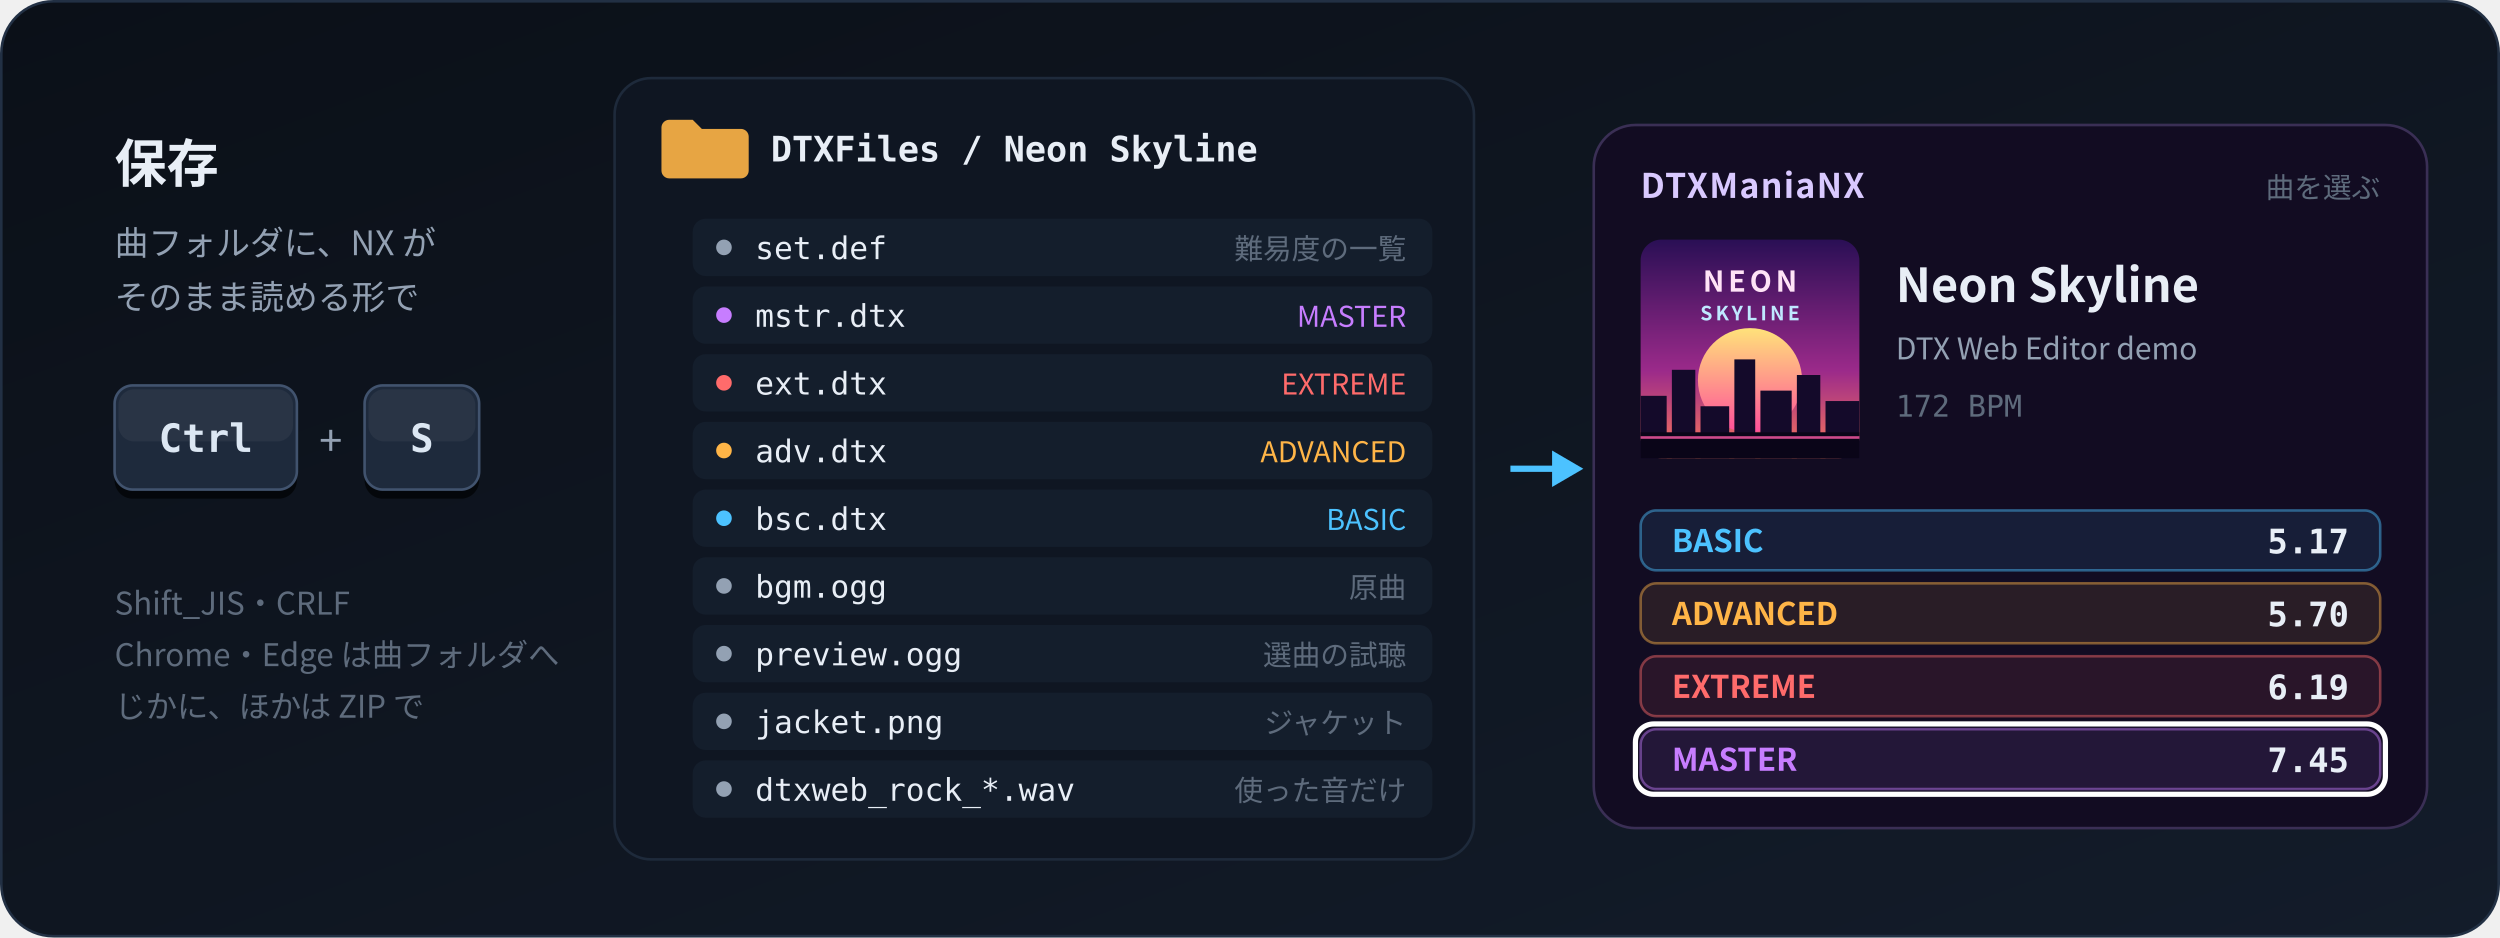
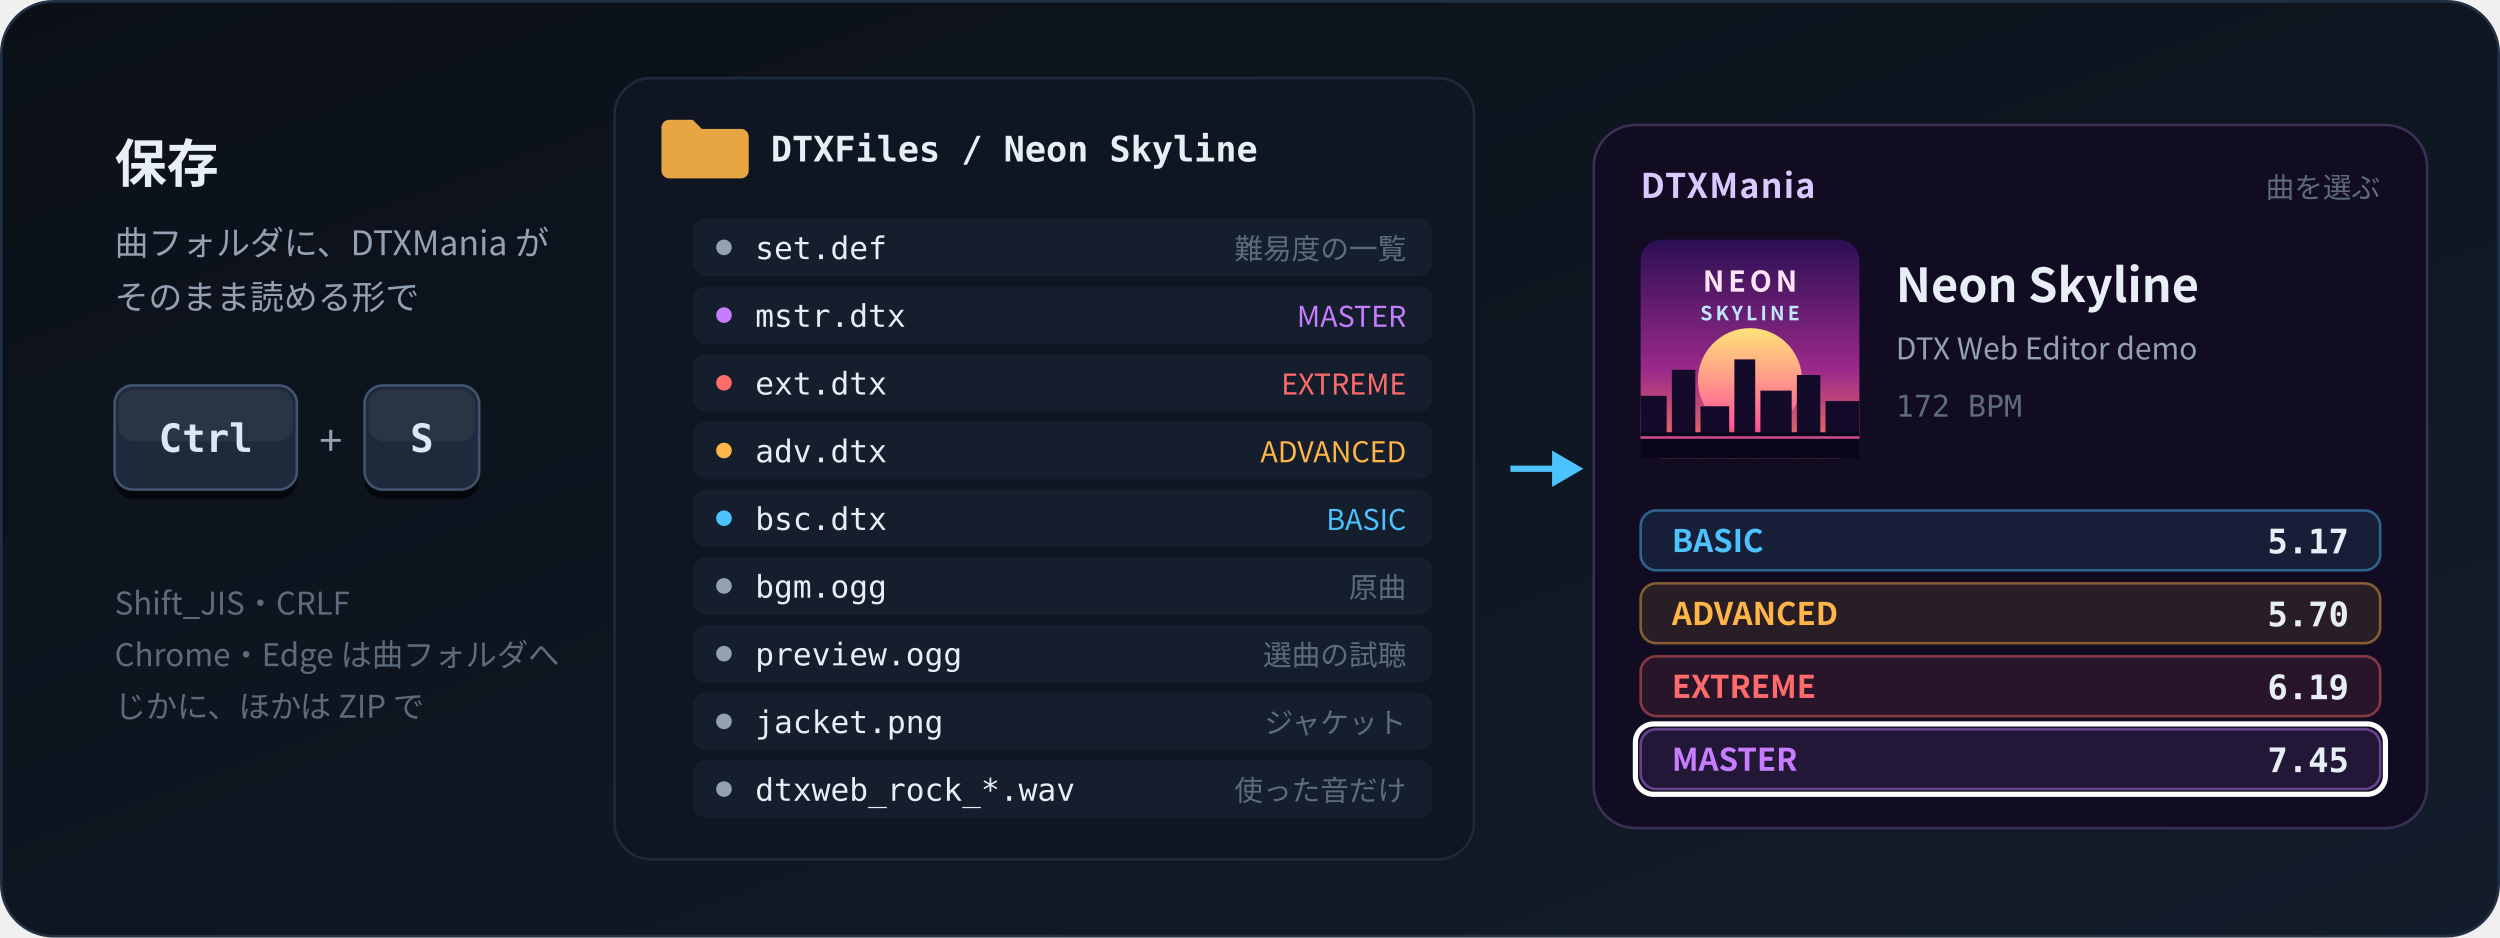
<svg xmlns="http://www.w3.org/2000/svg" width="960" height="360" viewBox="0 0 960 360" role="img" aria-labelledby="title desc">
  <style>
text{font-family:'Hiragino Sans','Hiragino Kaku Gothic ProN','Yu Gothic UI','Yu Gothic','Meiryo','Noto Sans JP','Noto Sans CJK JP',system-ui,sans-serif}
.mono{font-family:'JetBrains Mono','SF Mono','Cascadia Mono',Consolas,Menlo,monospace}
.fb{transform-box:fill-box;transform-origin:50% 50%}
.fl{transform-box:fill-box;transform-origin:0 50%}
@keyframes kps{0%{transform:translateY(0)}6.75%{transform:translateY(0)}7.5%{transform:translateY(3.5px)}10.625%{transform:translateY(3.5px)}11.875%{transform:translateY(0)}100%{transform:translateY(0)}}
.kps{animation:kps 8s linear infinite}
@keyframes kgs{0%{opacity:0}6.75%{opacity:0}7.5%{opacity:1}16.25%{opacity:0}100%{opacity:0}}
.kgs{opacity:0;animation:kgs 8s linear infinite}
@keyframes f0{0%{transform:translateX(-14px);opacity:0}12.5%{transform:translateX(-14px);opacity:0}15.625%{transform:translateX(0);opacity:1}92.5%{transform:translateX(0);opacity:1}97.5%{transform:translateX(0);opacity:0}100%{transform:translateX(-14px);opacity:0}}
.f0{animation:f0 8s ease-out infinite}
@keyframes f1{0%{transform:translateX(-14px);opacity:0}14.625%{transform:translateX(-14px);opacity:0}17.75%{transform:translateX(0);opacity:1}92.5%{transform:translateX(0);opacity:1}97.5%{transform:translateX(0);opacity:0}100%{transform:translateX(-14px);opacity:0}}
.f1{animation:f1 8s ease-out infinite}
@keyframes f2{0%{transform:translateX(-14px);opacity:0}16.75%{transform:translateX(-14px);opacity:0}19.875%{transform:translateX(0);opacity:1}92.5%{transform:translateX(0);opacity:1}97.5%{transform:translateX(0);opacity:0}100%{transform:translateX(-14px);opacity:0}}
.f2{animation:f2 8s ease-out infinite}
@keyframes f3{0%{transform:translateX(-14px);opacity:0}18.875%{transform:translateX(-14px);opacity:0}22%{transform:translateX(0);opacity:1}92.5%{transform:translateX(0);opacity:1}97.5%{transform:translateX(0);opacity:0}100%{transform:translateX(-14px);opacity:0}}
.f3{animation:f3 8s ease-out infinite}
@keyframes f4{0%{transform:translateX(-14px);opacity:0}21%{transform:translateX(-14px);opacity:0}24.125%{transform:translateX(0);opacity:1}92.5%{transform:translateX(0);opacity:1}97.5%{transform:translateX(0);opacity:0}100%{transform:translateX(-14px);opacity:0}}
.f4{animation:f4 8s ease-out infinite}
@keyframes f5{0%{transform:translateX(-14px);opacity:0}23.125%{transform:translateX(-14px);opacity:0}26.25%{transform:translateX(0);opacity:1}92.5%{transform:translateX(0);opacity:1}97.5%{transform:translateX(0);opacity:0}100%{transform:translateX(-14px);opacity:0}}
.f5{animation:f5 8s ease-out infinite}
@keyframes f6{0%{transform:translateX(-14px);opacity:0}25.25%{transform:translateX(-14px);opacity:0}28.375%{transform:translateX(0);opacity:1}92.5%{transform:translateX(0);opacity:1}97.5%{transform:translateX(0);opacity:0}100%{transform:translateX(-14px);opacity:0}}
.f6{animation:f6 8s ease-out infinite}
@keyframes f7{0%{transform:translateX(-14px);opacity:0}27.375%{transform:translateX(-14px);opacity:0}30.5%{transform:translateX(0);opacity:1}92.5%{transform:translateX(0);opacity:1}97.5%{transform:translateX(0);opacity:0}100%{transform:translateX(-14px);opacity:0}}
.f7{animation:f7 8s ease-out infinite}
@keyframes f8{0%{transform:translateX(-14px);opacity:0}29.5%{transform:translateX(-14px);opacity:0}32.625%{transform:translateX(0);opacity:1}92.5%{transform:translateX(0);opacity:1}97.5%{transform:translateX(0);opacity:0}100%{transform:translateX(-14px);opacity:0}}
.f8{animation:f8 8s ease-out infinite}
@keyframes card{0%{transform:translateY(14px);opacity:0}37.5%{transform:translateY(14px);opacity:0}43.125%{transform:translateY(0);opacity:1}92.5%{transform:translateY(0);opacity:1}97.5%{transform:translateY(0);opacity:0}100%{transform:translateY(14px);opacity:0}}
.card{animation:card 8s ease-out infinite}
@keyframes arw{0%{opacity:0}32.5%{opacity:0}37.5%{opacity:1}92.5%{opacity:1}97.5%{opacity:0}100%{opacity:0}}
.arw{animation:arw 8s linear infinite}
@keyframes dp0{0%{opacity:0}43.75%{opacity:0}46.25%{opacity:1}92.5%{opacity:1}97.5%{opacity:0}100%{opacity:0}}
.dp0{animation:dp0 8s linear infinite}
@keyframes dp1{0%{opacity:0}45.625%{opacity:0}48.125%{opacity:1}92.5%{opacity:1}97.5%{opacity:0}100%{opacity:0}}
.dp1{animation:dp1 8s linear infinite}
@keyframes dp2{0%{opacity:0}47.5%{opacity:0}50%{opacity:1}92.5%{opacity:1}97.5%{opacity:0}100%{opacity:0}}
.dp2{animation:dp2 8s linear infinite}
@keyframes dp3{0%{opacity:0}49.375%{opacity:0}51.875%{opacity:1}92.5%{opacity:1}97.5%{opacity:0}100%{opacity:0}}
.dp3{animation:dp3 8s linear infinite}
@keyframes sel{0%{opacity:0}55%{opacity:0}58.75%{opacity:1}66.25%{opacity:0.4}73.75%{opacity:1}92.5%{opacity:1}97.5%{opacity:0}100%{opacity:0}}
.sel{animation:sel 8s ease-in-out infinite}
@media (prefers-reduced-motion:reduce){*{animation:none!important}}
</style>
  <defs>
    <linearGradient id="bg" x1="0" y1="0" x2="1" y2="1">
      <stop offset="0" stop-color="#0B1018" />
      <stop offset="1" stop-color="#131C2A" />
    </linearGradient>
    <filter id="sv-blur" x="-30%" y="-30%" width="160%" height="160%">
      <feGaussianBlur stdDeviation="6" />
    </filter>
    <linearGradient id="jk-sky" x1="0" y1="0" x2="0" y2="1">
      <stop offset="0" stop-color="#2A0F55" />
      <stop offset="0.6" stop-color="#9B2A8A" />
      <stop offset="1" stop-color="#FF7A59" />
    </linearGradient>
    <linearGradient id="jk-sun" x1="0" y1="0" x2="0" y2="1">
      <stop offset="0" stop-color="#FFE27A" />
      <stop offset="1" stop-color="#FF4F9A" />
    </linearGradient>
  </defs>
  <rect x="0.5" y="0.5" width="959" height="359" rx="20" fill="url(#bg)" stroke="#223044" />
  <text x="44" y="70" font-size="20" fill="#E8EEF6" font-weight="700">
    <tspan x="44">保存</tspan>
  </text>
  <text x="44" y="98" font-size="13" fill="#93A1B3">
-     <tspan x="44">曲フォルダに、NX が</tspan>
+     <tspan x="44">曲フォルダに、DTXMania が</tspan>
    <tspan x="44" dy="20.8">そのまま読める形で</tspan>
  </text>
  <rect class="kgs" x="38" y="142" width="152" height="54" rx="12" fill="#4CC2FF" fill-opacity="0.28" filter="url(#sv-blur)" />
  <g transform="translate(44 148)">
    <rect y="3.5" width="70" height="40" rx="7" fill="#04070B" />
    <g class="kps">
      <rect width="70" height="40" rx="7" fill="#1E2A3C" stroke="#41536E" />
      <rect x="1.5" y="1.5" width="67" height="20" rx="6" fill="#fff" fill-opacity="0.05" />
      <text x="35" y="25.55" font-size="15" fill="#DCE7F3" font-weight="700" text-anchor="middle" class="mono">
        <tspan x="35">Ctrl</tspan>
      </text>
    </g>
  </g>
  <text x="127" y="175" font-size="16" fill="#93A1B3" text-anchor="middle">
    <tspan x="127">+</tspan>
  </text>
  <g transform="translate(140 148)">
    <rect y="3.5" width="44" height="40" rx="7" fill="#04070B" />
    <g class="kps">
      <rect width="44" height="40" rx="7" fill="#1E2A3C" stroke="#41536E" />
      <rect x="1.5" y="1.5" width="41" height="20" rx="6" fill="#fff" fill-opacity="0.05" />
      <text x="22" y="25.55" font-size="15" fill="#DCE7F3" font-weight="700" text-anchor="middle" class="mono">
        <tspan x="22">S</tspan>
      </text>
    </g>
  </g>
  <text x="44" y="236" font-size="12" fill="#5E6B7C">
    <tspan x="44">Shift_JIS・CRLF</tspan>
    <tspan x="44" dy="19.8">Chrome・Edge は曲フォルダへ</tspan>
    <tspan x="44" dy="19.8">じかに、ほかは ZIP で</tspan>
  </text>
  <rect x="236" y="30" width="330" height="300" rx="14" fill="#0F1622" stroke="#1E2A3B" />
  <g transform="translate(254 44)">
    <path d="M0 5 a3 3 0 0 1 3 -3 h9 l3.5 3.5 h15 a3 3 0 0 1 3 3 v13 a3 3 0 0 1 -3 3 h-27.5 a3 3 0 0 1 -3 -3 z" fill="#FFB547" fill-opacity="0.9" />
  </g>
  <text x="296" y="62" font-size="13.5" fill="#E8EEF6" font-weight="700" class="mono">
    <tspan x="296">DTXFiles / Neon Skyline</tspan>
  </text>
  <g class="f0">
    <rect x="266" y="84" width="284" height="22" rx="5" fill="#141E2C" />
    <circle cx="278" cy="95" r="3" fill="#93A1B3" />
    <text x="290" y="99.5" font-size="12" fill="#E8EEF6" class="mono">
      <tspan x="290">set.def</tspan>
    </text>
    <text x="540" y="99.5" font-size="11" fill="#5E6B7C" text-anchor="end">
      <tspan x="540">難易度の一覧</tspan>
    </text>
  </g>
  <g class="f1">
    <rect x="266" y="110" width="284" height="22" rx="5" fill="#141E2C" />
    <circle cx="278" cy="121" r="3" fill="#C77DFF" />
    <text x="290" y="125.5" font-size="12" fill="#E8EEF6" class="mono">
      <tspan x="290">mstr.dtx</tspan>
    </text>
    <text x="540" y="125.5" font-size="11" fill="#C77DFF" text-anchor="end">
      <tspan x="540">MASTER</tspan>
    </text>
  </g>
  <g class="f2">
    <rect x="266" y="136" width="284" height="22" rx="5" fill="#141E2C" />
    <circle cx="278" cy="147" r="3" fill="#FF6B6B" />
    <text x="290" y="151.5" font-size="12" fill="#E8EEF6" class="mono">
      <tspan x="290">ext.dtx</tspan>
    </text>
    <text x="540" y="151.5" font-size="11" fill="#FF6B6B" text-anchor="end">
      <tspan x="540">EXTREME</tspan>
    </text>
  </g>
  <g class="f3">
    <rect x="266" y="162" width="284" height="22" rx="5" fill="#141E2C" />
    <circle cx="278" cy="173" r="3" fill="#FFB547" />
    <text x="290" y="177.5" font-size="12" fill="#E8EEF6" class="mono">
      <tspan x="290">adv.dtx</tspan>
    </text>
    <text x="540" y="177.5" font-size="11" fill="#FFB547" text-anchor="end">
      <tspan x="540">ADVANCED</tspan>
    </text>
  </g>
  <g class="f4">
    <rect x="266" y="188" width="284" height="22" rx="5" fill="#141E2C" />
    <circle cx="278" cy="199" r="3" fill="#4CC2FF" />
    <text x="290" y="203.5" font-size="12" fill="#E8EEF6" class="mono">
      <tspan x="290">bsc.dtx</tspan>
    </text>
    <text x="540" y="203.5" font-size="11" fill="#4CC2FF" text-anchor="end">
      <tspan x="540">BASIC</tspan>
    </text>
  </g>
  <g class="f5">
    <rect x="266" y="214" width="284" height="22" rx="5" fill="#141E2C" />
    <circle cx="278" cy="225" r="3" fill="#93A1B3" />
    <text x="290" y="229.5" font-size="12" fill="#E8EEF6" class="mono">
      <tspan x="290">bgm.ogg</tspan>
    </text>
    <text x="540" y="229.5" font-size="11" fill="#5E6B7C" text-anchor="end">
      <tspan x="540">原曲</tspan>
    </text>
  </g>
  <g class="f6">
    <rect x="266" y="240" width="284" height="22" rx="5" fill="#141E2C" />
    <circle cx="278" cy="251" r="3" fill="#93A1B3" />
    <text x="290" y="255.5" font-size="12" fill="#E8EEF6" class="mono">
      <tspan x="290">preview.ogg</tspan>
    </text>
    <text x="540" y="255.5" font-size="11" fill="#5E6B7C" text-anchor="end">
      <tspan x="540">選曲の試聴</tspan>
    </text>
  </g>
  <g class="f7">
    <rect x="266" y="266" width="284" height="22" rx="5" fill="#141E2C" />
    <circle cx="278" cy="277" r="3" fill="#93A1B3" />
    <text x="290" y="281.5" font-size="12" fill="#E8EEF6" class="mono">
      <tspan x="290">jacket.png</tspan>
    </text>
    <text x="540" y="281.5" font-size="11" fill="#5E6B7C" text-anchor="end">
      <tspan x="540">ジャケット</tspan>
    </text>
  </g>
  <g class="f8">
    <rect x="266" y="292" width="284" height="22" rx="5" fill="#141E2C" />
    <circle cx="278" cy="303" r="3" fill="#93A1B3" />
    <text x="290" y="307.5" font-size="12" fill="#E8EEF6" class="mono">
      <tspan x="290">dtxweb_rock_*.wav</tspan>
    </text>
    <text x="540" y="307.5" font-size="11" fill="#5E6B7C" text-anchor="end">
      <tspan x="540">使った音だけ</tspan>
    </text>
  </g>
  <g class="arw">
    <path d="M580 180 H602" stroke="#4CC2FF" stroke-width="2.4" />
    <path d="M596 173 L608 180 L596 187 Z" fill="#4CC2FF" />
  </g>
  <g class="card">
    <rect x="612" y="48" width="320" height="270" rx="16" fill="#120C22" stroke="#3A2F55" />
    <text x="630" y="76" font-size="13" fill="#D9C9FF" font-weight="700" letter-spacing="0.5">
-       <tspan x="630">DTXManiaNX</tspan>
+       <tspan x="630">DTXMania</tspan>
    </text>
    <text x="914" y="76" font-size="11" fill="#5E6B7C" text-anchor="end">
      <tspan x="914">曲を選ぶ</tspan>
    </text>
    <g transform="translate(630 92)">
      <rect width="84" height="84" rx="8" fill="url(#jk-sky)" />
      <circle cx="42" cy="54" r="20" fill="url(#jk-sun)" />
      <rect x="0" y="60" width="10" height="24" fill="#140A2A" />
      <rect x="12" y="50" width="9" height="34" fill="#140A2A" />
      <rect x="23" y="64" width="11" height="20" fill="#140A2A" />
      <rect x="36" y="46" width="8" height="38" fill="#140A2A" />
      <rect x="46" y="58" width="12" height="26" fill="#140A2A" />
      <rect x="60" y="52" width="9" height="32" fill="#140A2A" />
      <rect x="71" y="62" width="13" height="22" fill="#140A2A" />
      <rect y="74" width="84" height="10" fill="#0A0518" />
      <path d="M0 76 H84" stroke="#FF5CA8" stroke-opacity="0.8" />
      <text x="42" y="20" font-size="11" fill="#FFE3F6" font-weight="700" text-anchor="middle" letter-spacing="1.5">
        <tspan x="42">NEON</tspan>
      </text>
      <text x="42" y="31" font-size="7.5" fill="#BFE8FF" font-weight="700" text-anchor="middle" letter-spacing="1.2">
        <tspan x="42">SKYLINE</tspan>
      </text>
    </g>
    <text x="728" y="116" font-size="18" fill="#E8EEF6" font-weight="700">
      <tspan x="728">Neon Skyline</tspan>
    </text>
    <text x="728" y="138" font-size="11.5" fill="#93A1B3">
      <tspan x="728">DTX Web Editor demo</tspan>
    </text>
    <text x="728" y="160" font-size="11.5" fill="#5E6B7C" class="mono">
      <tspan x="728">172 BPM</tspan>
    </text>
    <g class="dp0">
      <rect x="630" y="196" width="284" height="23" rx="6" fill="#4CC2FF" fill-opacity="0.1" stroke="#4CC2FF" stroke-opacity="0.45" />
      <text x="642" y="212" font-size="12" fill="#4CC2FF" font-weight="700">
        <tspan x="642">BASIC</tspan>
      </text>
      <text x="902" y="212.5" font-size="13" fill="#E8EEF6" font-weight="700" text-anchor="end" class="mono">
        <tspan x="902">5.17</tspan>
      </text>
    </g>
    <g class="dp1">
      <rect x="630" y="224" width="284" height="23" rx="6" fill="#FFB547" fill-opacity="0.1" stroke="#FFB547" stroke-opacity="0.45" />
      <text x="642" y="240" font-size="12" fill="#FFB547" font-weight="700">
        <tspan x="642">ADVANCED</tspan>
      </text>
      <text x="902" y="240.5" font-size="13" fill="#E8EEF6" font-weight="700" text-anchor="end" class="mono">
        <tspan x="902">5.70</tspan>
      </text>
    </g>
    <g class="dp2">
      <rect x="630" y="252" width="284" height="23" rx="6" fill="#FF6B6B" fill-opacity="0.1" stroke="#FF6B6B" stroke-opacity="0.45" />
      <text x="642" y="268" font-size="12" fill="#FF6B6B" font-weight="700">
        <tspan x="642">EXTREME</tspan>
      </text>
      <text x="902" y="268.5" font-size="13" fill="#E8EEF6" font-weight="700" text-anchor="end" class="mono">
        <tspan x="902">6.19</tspan>
      </text>
    </g>
    <g class="dp3">
      <rect x="630" y="280" width="284" height="23" rx="6" fill="#C77DFF" fill-opacity="0.1" stroke="#C77DFF" stroke-opacity="0.45" />
      <text x="642" y="296" font-size="12" fill="#C77DFF" font-weight="700">
        <tspan x="642">MASTER</tspan>
      </text>
      <text x="902" y="296.5" font-size="13" fill="#E8EEF6" font-weight="700" text-anchor="end" class="mono">
        <tspan x="902">7.45</tspan>
      </text>
    </g>
    <rect class="sel" x="628" y="278" width="288" height="27" rx="7" fill="none" stroke="#fff" stroke-width="2" />
  </g>
</svg>
